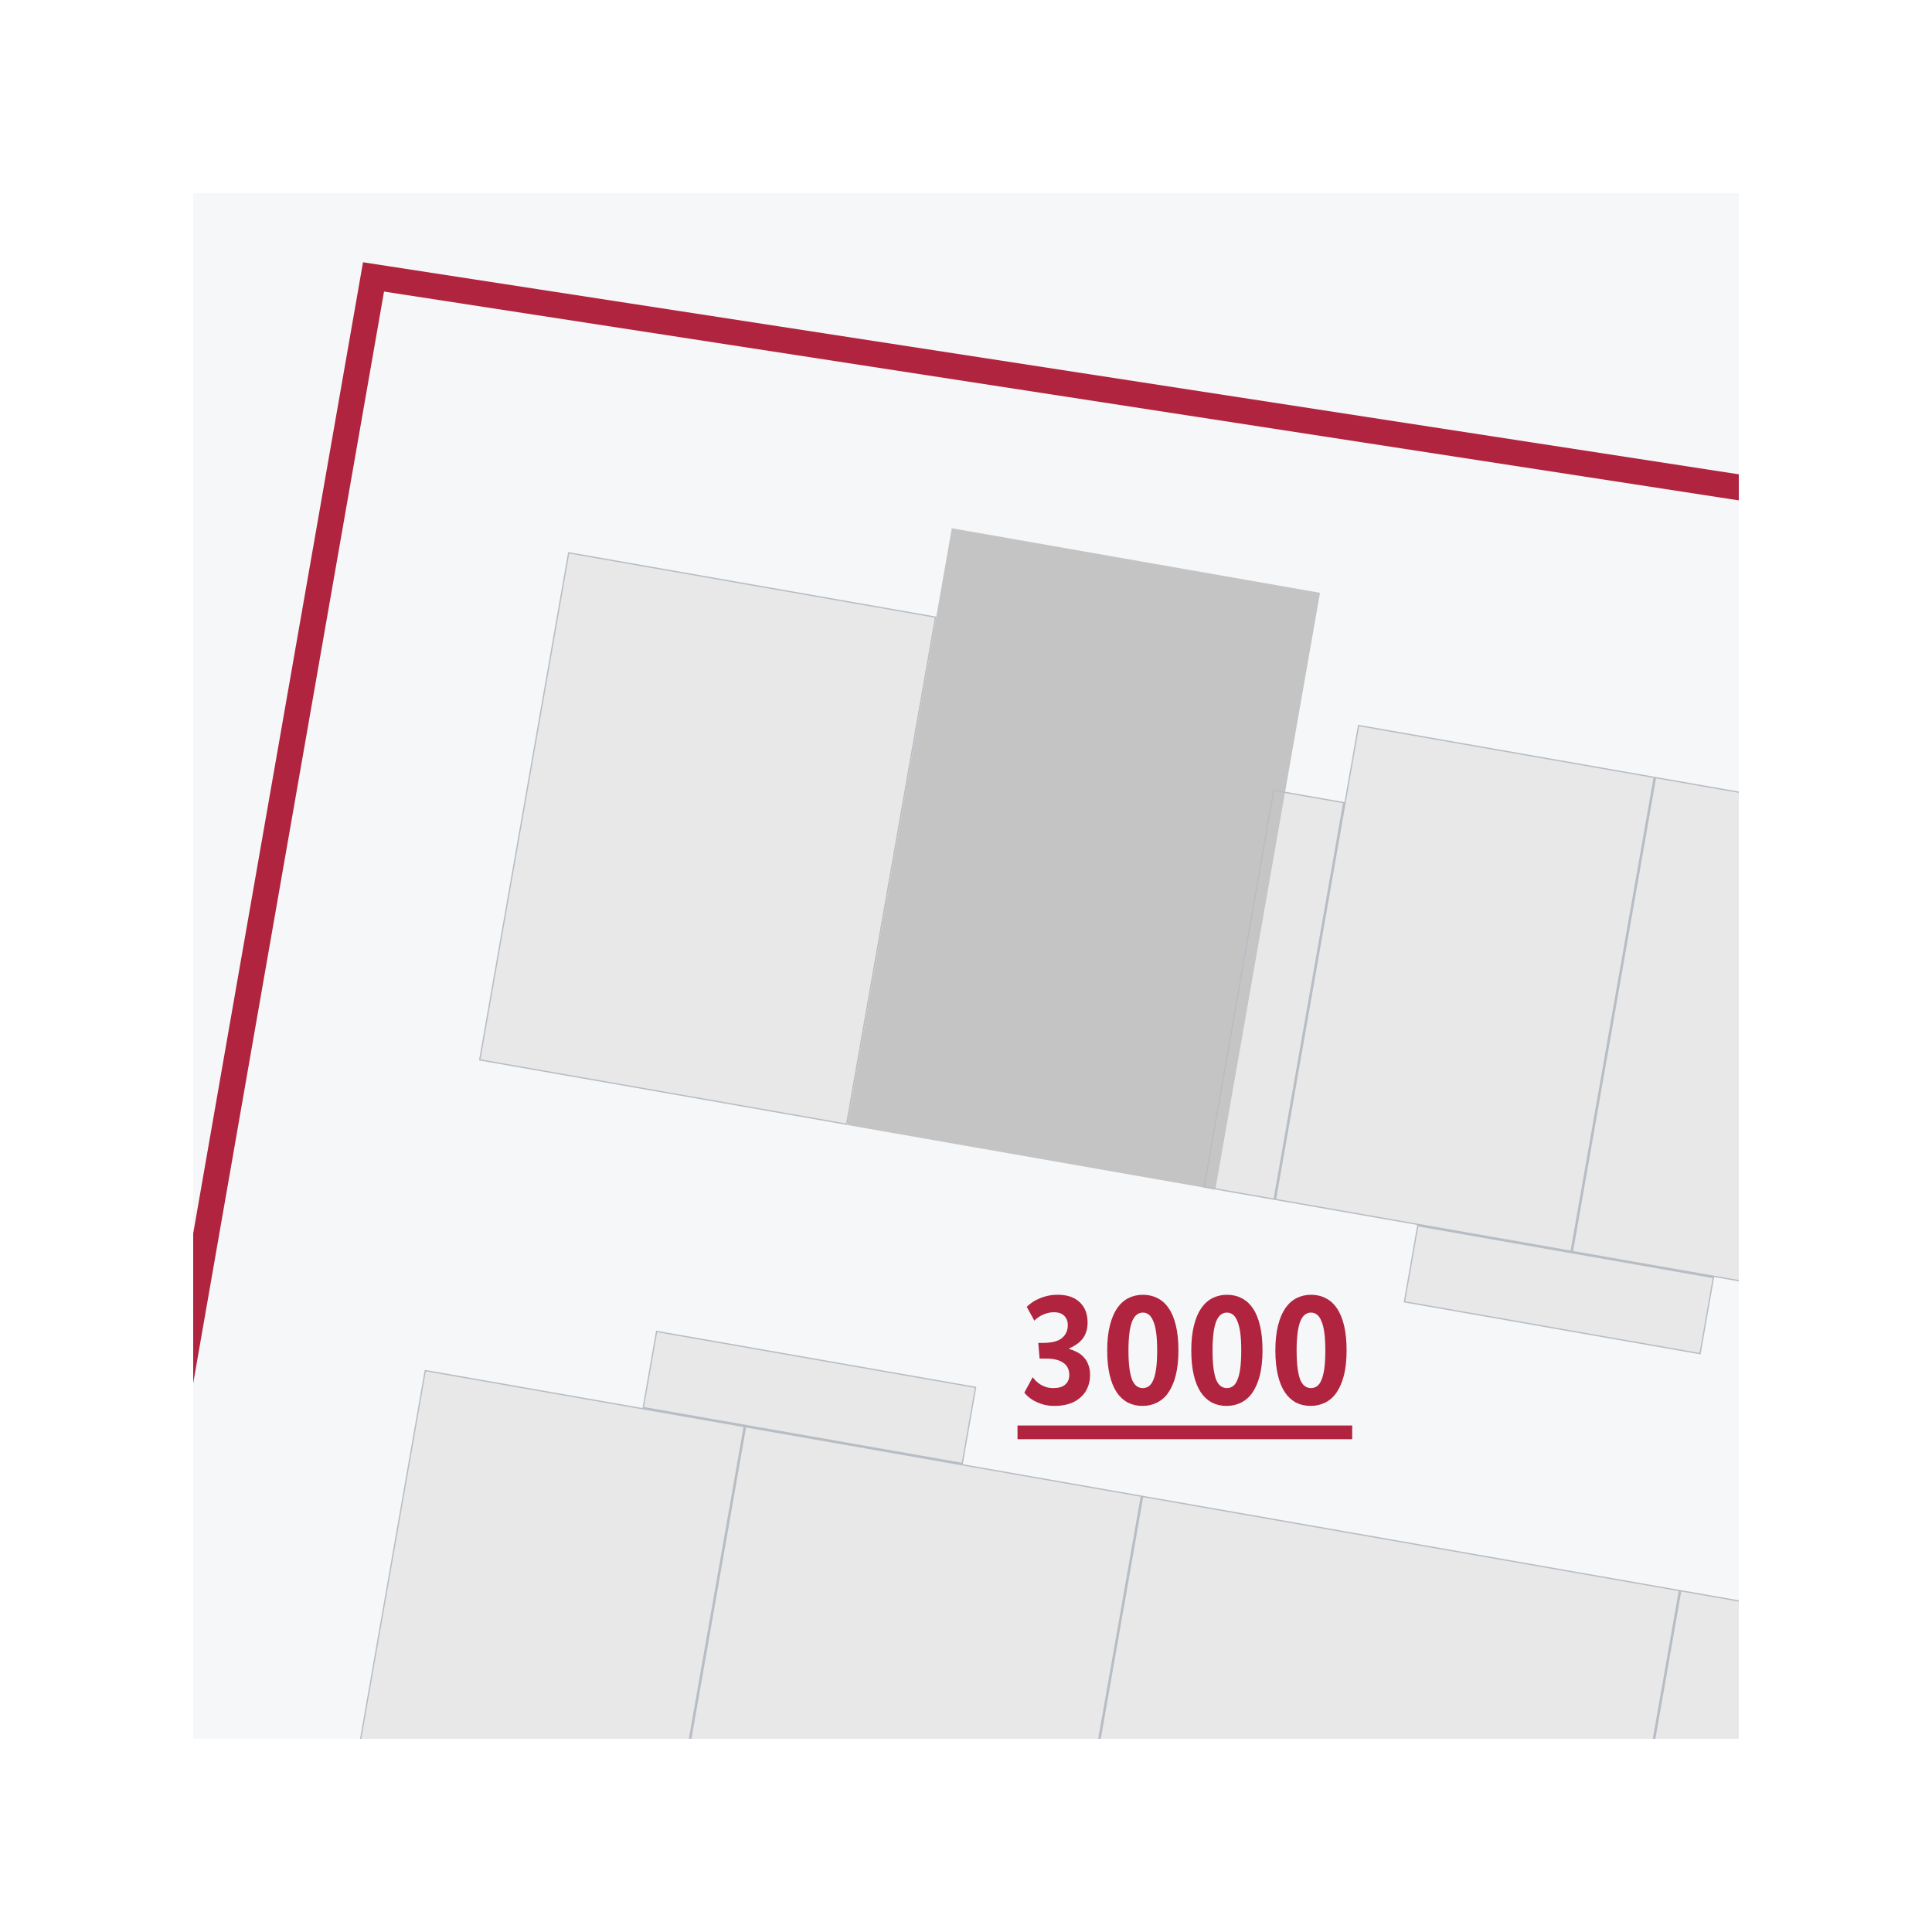
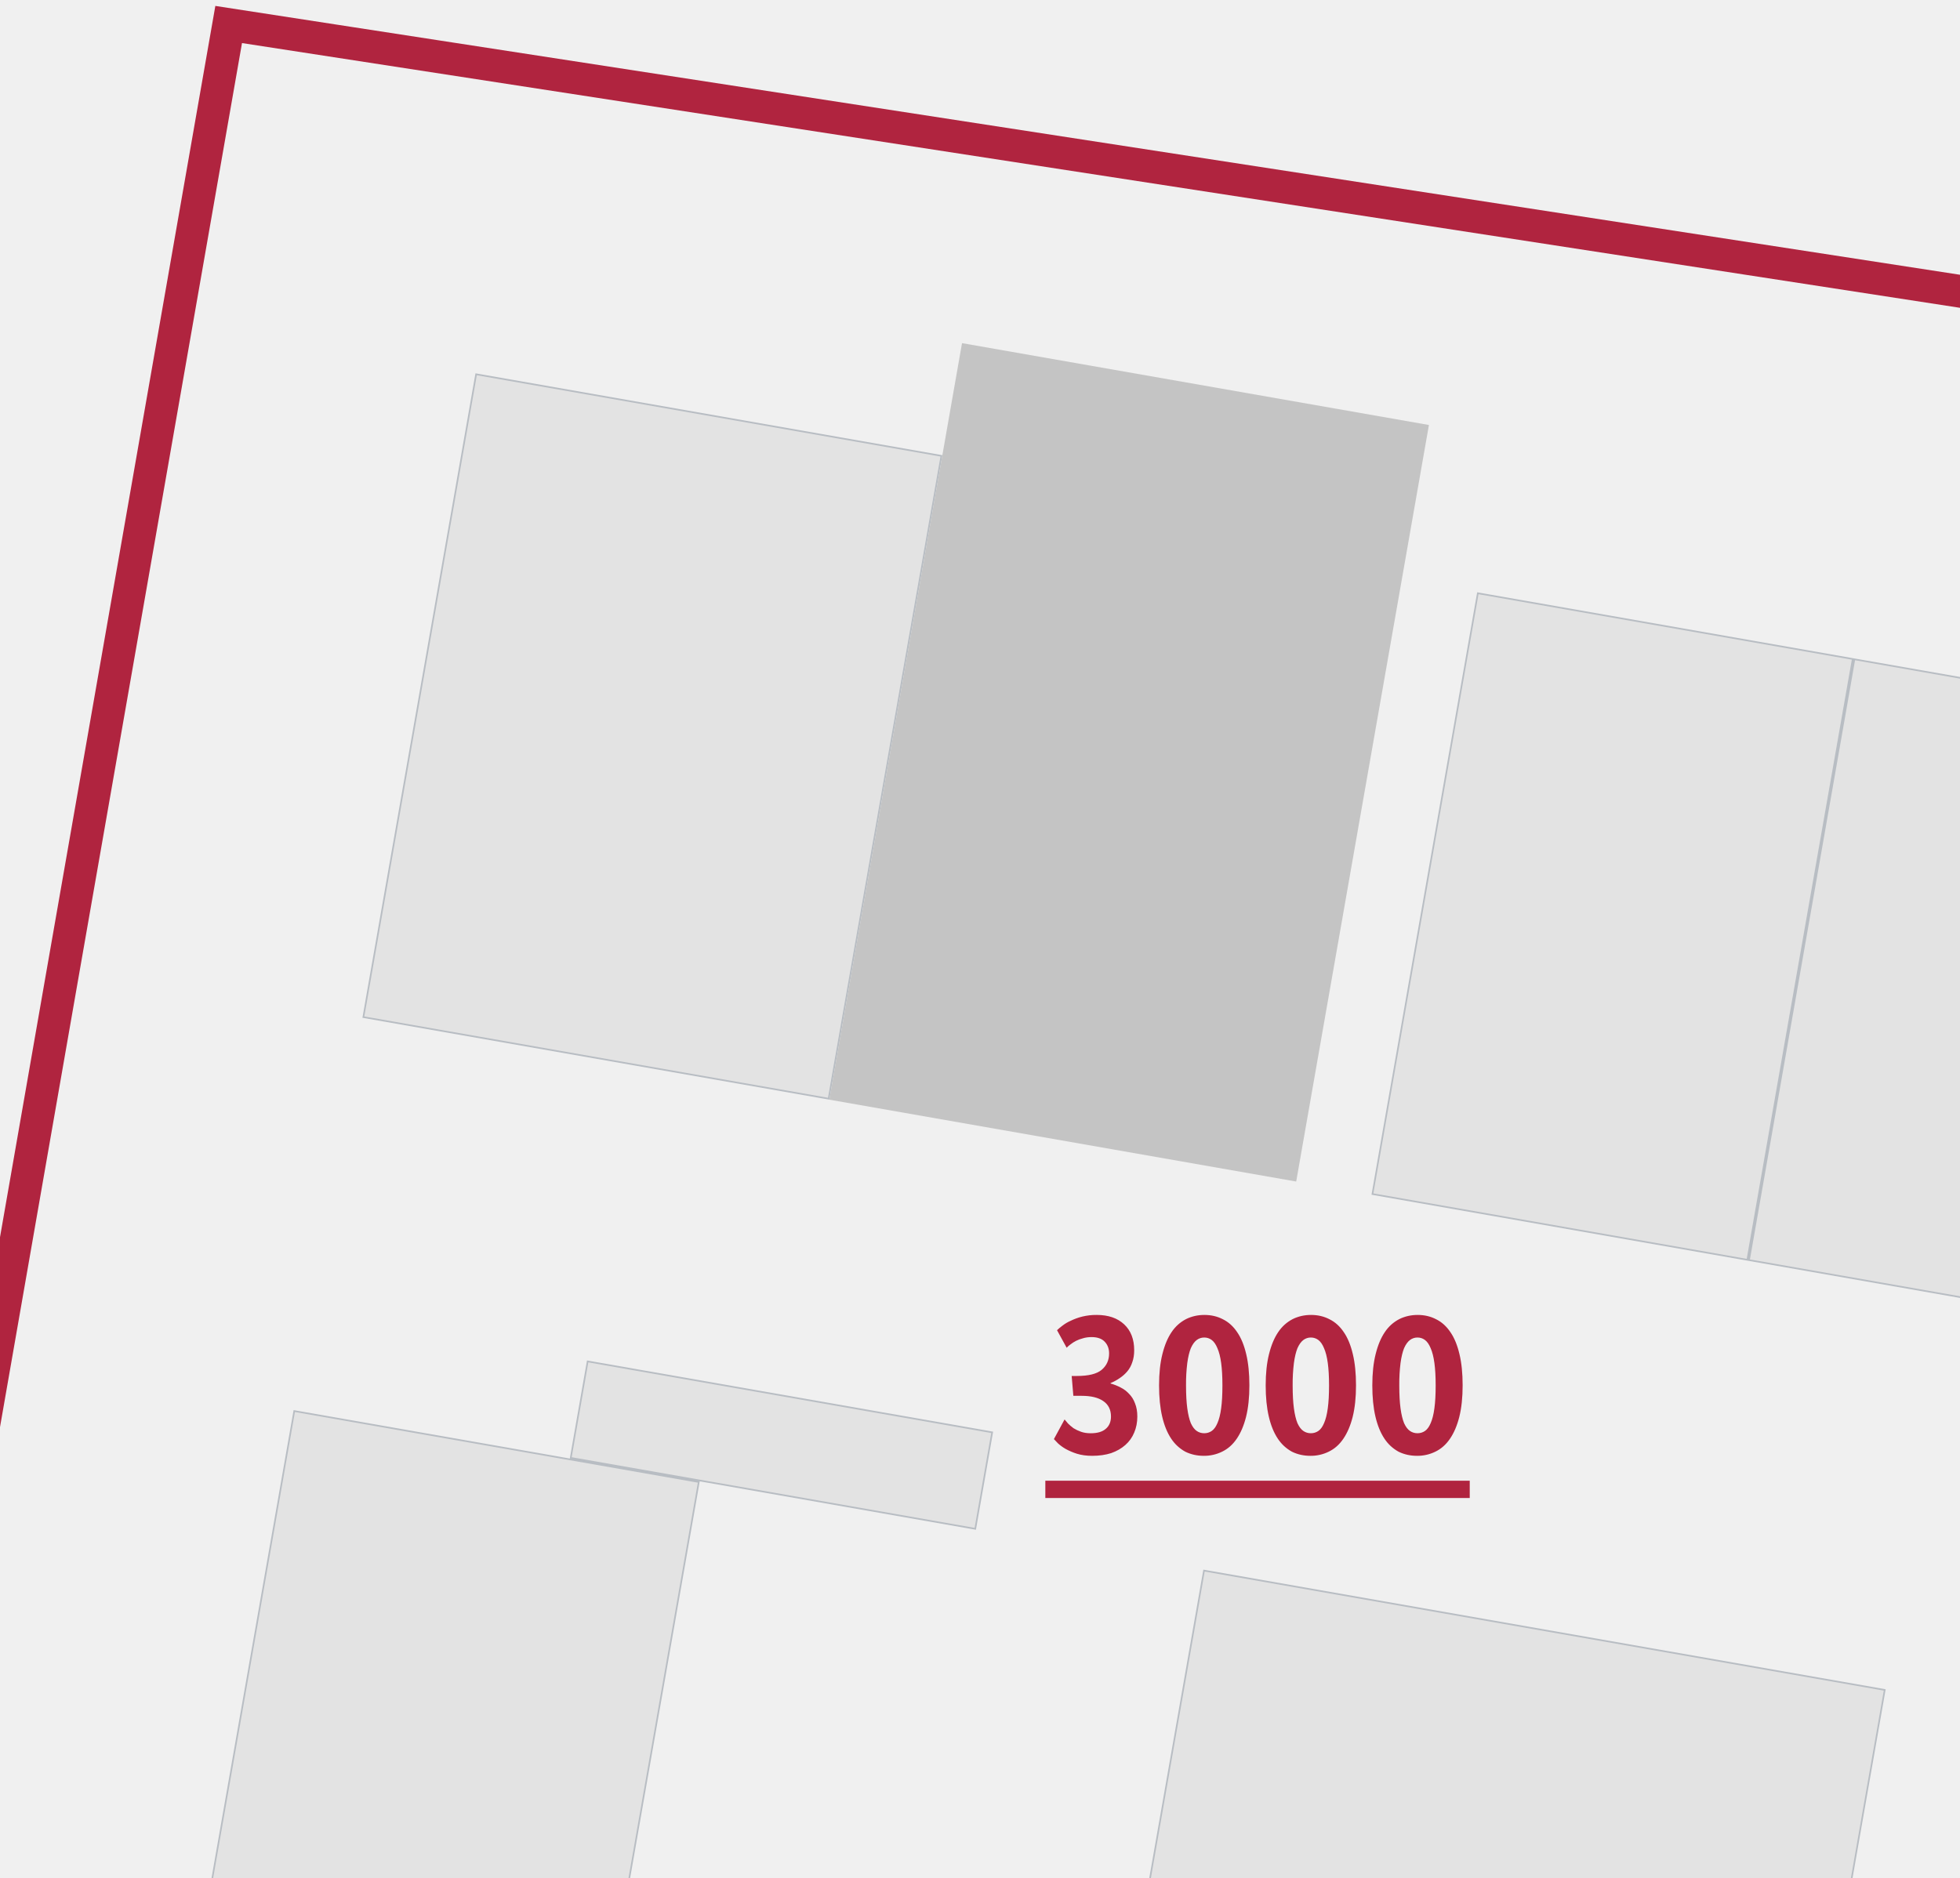
- <svg xmlns="http://www.w3.org/2000/svg" width="150" height="150" fill="none">
-   <path fill="#fff" d="M0 0h150v150H0z" />
-   <path fill="#F6F7F8" d="M15 15h120v120H15z" />
-   <mask id="a" style="mask-type:alpha" maskUnits="userSpaceOnUse" x="15" y="15" width="120" height="120">
-     <path fill="#F6F7F8" d="M15 15h120v120H15z" />
-   </mask>
-   <g mask="url(#a)">
-     <path d="M84.44 102.69c0 .273-.038.516-.115.729-.069.214-.17.401-.307.563a2.118 2.118 0 0 1-.461.41c-.17.119-.359.222-.563.307v.026c.213.06.418.141.614.243.205.102.38.235.525.397.153.153.273.345.358.576.094.23.141.499.141.806 0 .359-.064.687-.192.986-.12.29-.299.542-.538.755-.239.213-.529.38-.87.499a3.76 3.76 0 0 1-1.165.167c-.35 0-.661-.043-.934-.128a3.782 3.782 0 0 1-.691-.295 2.69 2.69 0 0 1-.461-.333 5.571 5.571 0 0 1-.256-.268l.653-1.204c.06.069.132.154.217.256.094.094.205.188.333.282.137.085.29.158.46.218.171.059.368.089.59.089.41 0 .716-.089.921-.269.213-.179.32-.431.32-.755 0-.418-.158-.734-.473-.947-.308-.213-.747-.32-1.319-.32h-.512l-.102-1.216h.32c.708 0 1.211-.124 1.51-.371.307-.256.461-.593.461-1.011a.996.996 0 0 0-.269-.717c-.179-.188-.448-.282-.806-.282-.197 0-.376.026-.538.077a2.04 2.04 0 0 0-.768.384 1.254 1.254 0 0 0-.217.192l-.59-1.075c.078-.077.184-.167.32-.269a2.39 2.39 0 0 1 .513-.307 3.513 3.513 0 0 1 1.6-.359c.708 0 1.267.192 1.677.576.41.384.614.913.614 1.588zm7.053 2.15c0 .742-.069 1.387-.205 1.933-.136.537-.328.985-.576 1.344a2.27 2.27 0 0 1-.883.781c-.341.17-.717.256-1.127.256a2.52 2.52 0 0 1-1.139-.256 2.448 2.448 0 0 1-.857-.794c-.24-.358-.423-.806-.55-1.344-.129-.546-.193-1.186-.193-1.92 0-.742.069-1.382.205-1.92.136-.546.324-.994.563-1.344.248-.358.542-.623.883-.794.342-.17.717-.256 1.127-.256.418 0 .798.09 1.139.269.341.171.632.435.87.794.24.35.423.798.55 1.344.129.537.193 1.173.193 1.907zm-1.651 0c0-.538-.026-.994-.077-1.37-.051-.375-.128-.678-.23-.908-.094-.231-.21-.397-.346-.5a.75.75 0 0 0-.461-.153.75.75 0 0 0-.46.153c-.137.103-.257.269-.36.5a3.83 3.83 0 0 0-.217.908 10.36 10.36 0 0 0-.077 1.37c0 .563.026 1.033.077 1.408.051.375.124.678.218.909.102.222.222.38.358.473.137.094.29.141.461.141.17 0 .324-.047.46-.141.137-.093.252-.251.346-.473.103-.231.18-.534.23-.909.052-.375.078-.845.078-1.408zm8.179 0c0 .742-.069 1.387-.205 1.933-.136.537-.329.985-.576 1.344a2.27 2.27 0 0 1-.883.781c-.341.17-.717.256-1.127.256a2.52 2.52 0 0 1-1.139-.256 2.448 2.448 0 0 1-.857-.794c-.24-.358-.423-.806-.55-1.344-.129-.546-.193-1.186-.193-1.92 0-.742.069-1.382.205-1.92.136-.546.324-.994.563-1.344.248-.358.542-.623.883-.794.342-.17.717-.256 1.127-.256.418 0 .798.09 1.139.269.341.171.632.435.87.794.24.35.423.798.55 1.344.129.537.193 1.173.193 1.907zm-1.651 0c0-.538-.026-.994-.077-1.37-.051-.375-.128-.678-.23-.908-.094-.231-.21-.397-.346-.5a.75.75 0 0 0-.461-.153.75.75 0 0 0-.46.153c-.137.103-.257.269-.36.5a3.83 3.83 0 0 0-.217.908 10.36 10.36 0 0 0-.077 1.37c0 .563.026 1.033.077 1.408.051.375.124.678.218.909.102.222.222.38.358.473.137.094.29.141.461.141.17 0 .324-.047.46-.141.137-.093.253-.251.346-.473.103-.231.18-.534.23-.909.052-.375.078-.845.078-1.408zm8.179 0c0 .742-.068 1.387-.205 1.933-.137.537-.329.985-.576 1.344-.239.35-.533.61-.883.781-.342.17-.717.256-1.127.256-.418 0-.797-.086-1.139-.256a2.45 2.45 0 0 1-.857-.794c-.24-.358-.423-.806-.55-1.344-.129-.546-.193-1.186-.193-1.92 0-.742.069-1.382.205-1.92.136-.546.324-.994.563-1.344.248-.358.542-.623.883-.794.342-.17.717-.256 1.127-.256.418 0 .798.09 1.139.269.341.171.631.435.87.794.239.35.423.798.551 1.344.128.537.192 1.173.192 1.907zm-1.651 0c0-.538-.026-.994-.077-1.37-.051-.375-.128-.678-.231-.908-.093-.231-.209-.397-.345-.5a.752.752 0 0 0-.461-.153.752.752 0 0 0-.461.153c-.136.103-.256.269-.358.5-.094.23-.167.533-.218.908a10.39 10.39 0 0 0-.077 1.37c0 .563.026 1.033.077 1.408.051.375.124.678.218.909.102.222.222.38.358.473.137.094.29.141.461.141a.795.795 0 0 0 .461-.141c.136-.093.252-.251.345-.473.103-.231.18-.534.231-.909.051-.375.077-.845.077-1.408zM79 110.677h25.984v1.062H79v-1.062z" fill="#B0243F" />
-     <path fill="#C4C4C4" fill-opacity=".3" stroke="#B8BDC3" stroke-width=".1" d="M44.151 42.92l28.487 4.996-6.904 39.368-28.487-4.996z" />
-     <path fill="#C4C4C4" d="M73.899 41.013l28.586 5.013-8.126 46.331-28.585-5.013z" />
-     <path fill="#C4C4C4" fill-opacity=".3" stroke="#B8BDC3" stroke-width=".1" d="M98.894 61.365l5.434.953-5.4 30.789-5.434-.953zM105.48 56.33l22.955 4.026-6.453 36.794-22.955-4.026zM110.075 95.164l22.955 4.026-1.037 5.908-22.954-4.026zM128.533 60.374l38.63 6.775-6.454 36.794-38.629-6.775zM81.713 155.532l-30.735-5.39 6.904-39.368 30.735 5.39zM148.804 164.645l-24.767-4.343 6.453-36.795 24.767 4.344zM51.33 147.55l-24.767-4.343 6.453-36.795 24.767 4.344zM74.71 113.623l-24.767-4.343 1.036-5.908 24.767 4.343zM123.938 160.285l-41.676-7.309 6.453-36.794 41.676 7.309z" />
-     <path d="M8.5 139C8.5 138.6 29 21.5 29 21.5L162 42" stroke="#B0243F" stroke-width="2" />
-   </g>
+ <svg xmlns="http://www.w3.org/2000/svg" width="120" height="115" viewBox="0 0 120 115" fill="none">
+   <path d="M69.44 82.69c0 .273-.038.516-.115.73-.069.212-.17.4-.307.562a2.14 2.14 0 0 1-.461.41c-.17.12-.359.222-.563.307v.026c.213.06.418.14.614.243.205.102.38.235.525.397.153.153.273.345.358.576.094.23.141.499.141.806 0 .359-.064.687-.192.986a2.05 2.05 0 0 1-.538.755c-.239.213-.529.38-.87.5-.341.11-.73.166-1.165.166-.35 0-.661-.043-.934-.128a3.741 3.741 0 0 1-.691-.295 2.69 2.69 0 0 1-.461-.333 5.698 5.698 0 0 1-.256-.268l.653-1.204c.06.069.132.154.217.256.094.094.205.188.333.282.137.085.29.158.46.218.171.06.368.09.59.09.41 0 .716-.09.921-.27.213-.179.32-.43.32-.755 0-.418-.158-.734-.473-.947-.308-.213-.747-.32-1.319-.32h-.512l-.102-1.216h.32c.708 0 1.211-.124 1.51-.371.307-.256.461-.593.461-1.011 0-.29-.09-.53-.269-.717-.179-.188-.448-.282-.806-.282-.197 0-.376.026-.538.077a2.01 2.01 0 0 0-.768.384 1.28 1.28 0 0 0-.217.192l-.59-1.075a3.17 3.17 0 0 1 .32-.269 2.39 2.39 0 0 1 .513-.307 3.57 3.57 0 0 1 .704-.256 3.59 3.59 0 0 1 .896-.103c.708 0 1.267.192 1.677.576.41.384.614.913.614 1.588Zm7.053 2.15c0 .742-.069 1.387-.205 1.933-.136.537-.328.985-.576 1.344-.239.35-.533.61-.883.78a2.48 2.48 0 0 1-1.127.257c-.418 0-.797-.086-1.139-.256a2.44 2.44 0 0 1-.857-.794c-.24-.358-.423-.806-.55-1.344-.129-.546-.193-1.186-.193-1.92 0-.742.069-1.382.205-1.92.136-.546.324-.994.563-1.344a2.37 2.37 0 0 1 .883-.794c.342-.17.717-.256 1.127-.256.418 0 .798.09 1.139.27.341.17.632.434.87.793.24.35.423.798.55 1.344.129.537.193 1.173.193 1.907Zm-1.651 0c0-.538-.026-.994-.077-1.37-.051-.375-.128-.678-.23-.908-.094-.23-.21-.397-.346-.5a.749.749 0 0 0-.461-.153.749.749 0 0 0-.46.153c-.137.103-.257.27-.36.5-.093.23-.166.533-.217.908a10.39 10.39 0 0 0-.077 1.37c0 .563.026 1.032.077 1.408.051.376.124.678.218.909.102.222.222.38.358.473.137.094.29.141.461.141.17 0 .324-.047.46-.14.137-.094.252-.252.346-.474.103-.23.18-.533.23-.909.052-.376.078-.845.078-1.408Zm8.179 0c0 .742-.069 1.387-.205 1.933-.136.537-.329.985-.576 1.344-.239.35-.533.61-.883.78a2.48 2.48 0 0 1-1.127.257c-.418 0-.797-.086-1.139-.256a2.44 2.44 0 0 1-.857-.794c-.24-.358-.423-.806-.55-1.344-.129-.546-.193-1.186-.193-1.92 0-.742.069-1.382.205-1.92.136-.546.324-.994.563-1.344a2.37 2.37 0 0 1 .883-.794c.342-.17.717-.256 1.127-.256.418 0 .798.09 1.139.27.341.17.632.434.87.793.24.35.423.798.55 1.344.129.537.193 1.173.193 1.907Zm-1.651 0c0-.538-.026-.994-.077-1.37-.051-.375-.128-.678-.23-.908-.094-.23-.21-.397-.346-.5a.749.749 0 0 0-.461-.153.749.749 0 0 0-.46.153c-.137.103-.257.27-.36.5-.093.23-.166.533-.217.908a10.39 10.39 0 0 0-.077 1.37c0 .563.026 1.032.077 1.408.051.376.124.678.218.909.102.222.222.38.358.473.137.094.29.141.461.141.17 0 .324-.047.46-.14.137-.094.253-.252.346-.474.103-.23.18-.533.23-.909.052-.376.078-.845.078-1.408Zm8.179 0c0 .742-.069 1.387-.205 1.933-.136.537-.328.985-.576 1.344-.239.35-.533.61-.883.78a2.483 2.483 0 0 1-1.127.257c-.418 0-.797-.086-1.139-.256a2.44 2.44 0 0 1-.857-.794c-.24-.358-.423-.806-.55-1.344-.129-.546-.193-1.186-.193-1.92 0-.742.069-1.382.205-1.92.136-.546.324-.994.563-1.344a2.37 2.37 0 0 1 .883-.794c.342-.17.717-.256 1.127-.256.418 0 .798.09 1.139.27.341.17.631.434.87.793.24.35.423.798.55 1.344.129.537.193 1.173.193 1.907Zm-1.651 0c0-.538-.026-.994-.077-1.37-.051-.375-.128-.678-.23-.908-.094-.23-.21-.397-.346-.5a.749.749 0 0 0-.461-.153.749.749 0 0 0-.46.153c-.137.103-.257.27-.36.5-.093.23-.166.533-.217.908a10.39 10.39 0 0 0-.077 1.37c0 .563.026 1.032.077 1.408.051.376.124.678.218.909.102.222.222.38.358.473.137.094.29.141.461.141.17 0 .324-.047.46-.14.137-.094.252-.252.346-.474.103-.23.18-.533.23-.909.052-.376.078-.845.078-1.408ZM64 90.677h25.984v1.062H64v-1.062Z" fill="#B0243F" />
+   <path fill="#C4C4C4" fill-opacity=".3" stroke="#B8BDC3" stroke-width=".1" d="m29.151 22.92 28.487 4.996-6.904 39.368-28.487-4.996z" />
+   <path fill="#C4C4C4" d="m58.899 21.013 28.586 5.013-8.126 46.331-28.585-5.013z" />
+   <path fill="#C4C4C4" fill-opacity=".3" stroke="#B8BDC3" stroke-width=".1" d="m90.48 36.33 22.955 4.026-6.453 36.794-22.955-4.026zm23.053 4.044 38.63 6.775-6.454 36.794-38.629-6.775zM36.33 127.55l-24.767-4.343 6.453-36.795 24.767 4.344zm23.38-33.926L34.943 89.28l1.036-5.908 24.767 4.344zm49.228 46.661-41.676-7.309 6.453-36.794 41.676 7.309z" />
+   <path d="M-6.5 119C-6.5 118.6 14 1.5 14 1.5L147 22" stroke="#B0243F" stroke-width="2" />
</svg>
